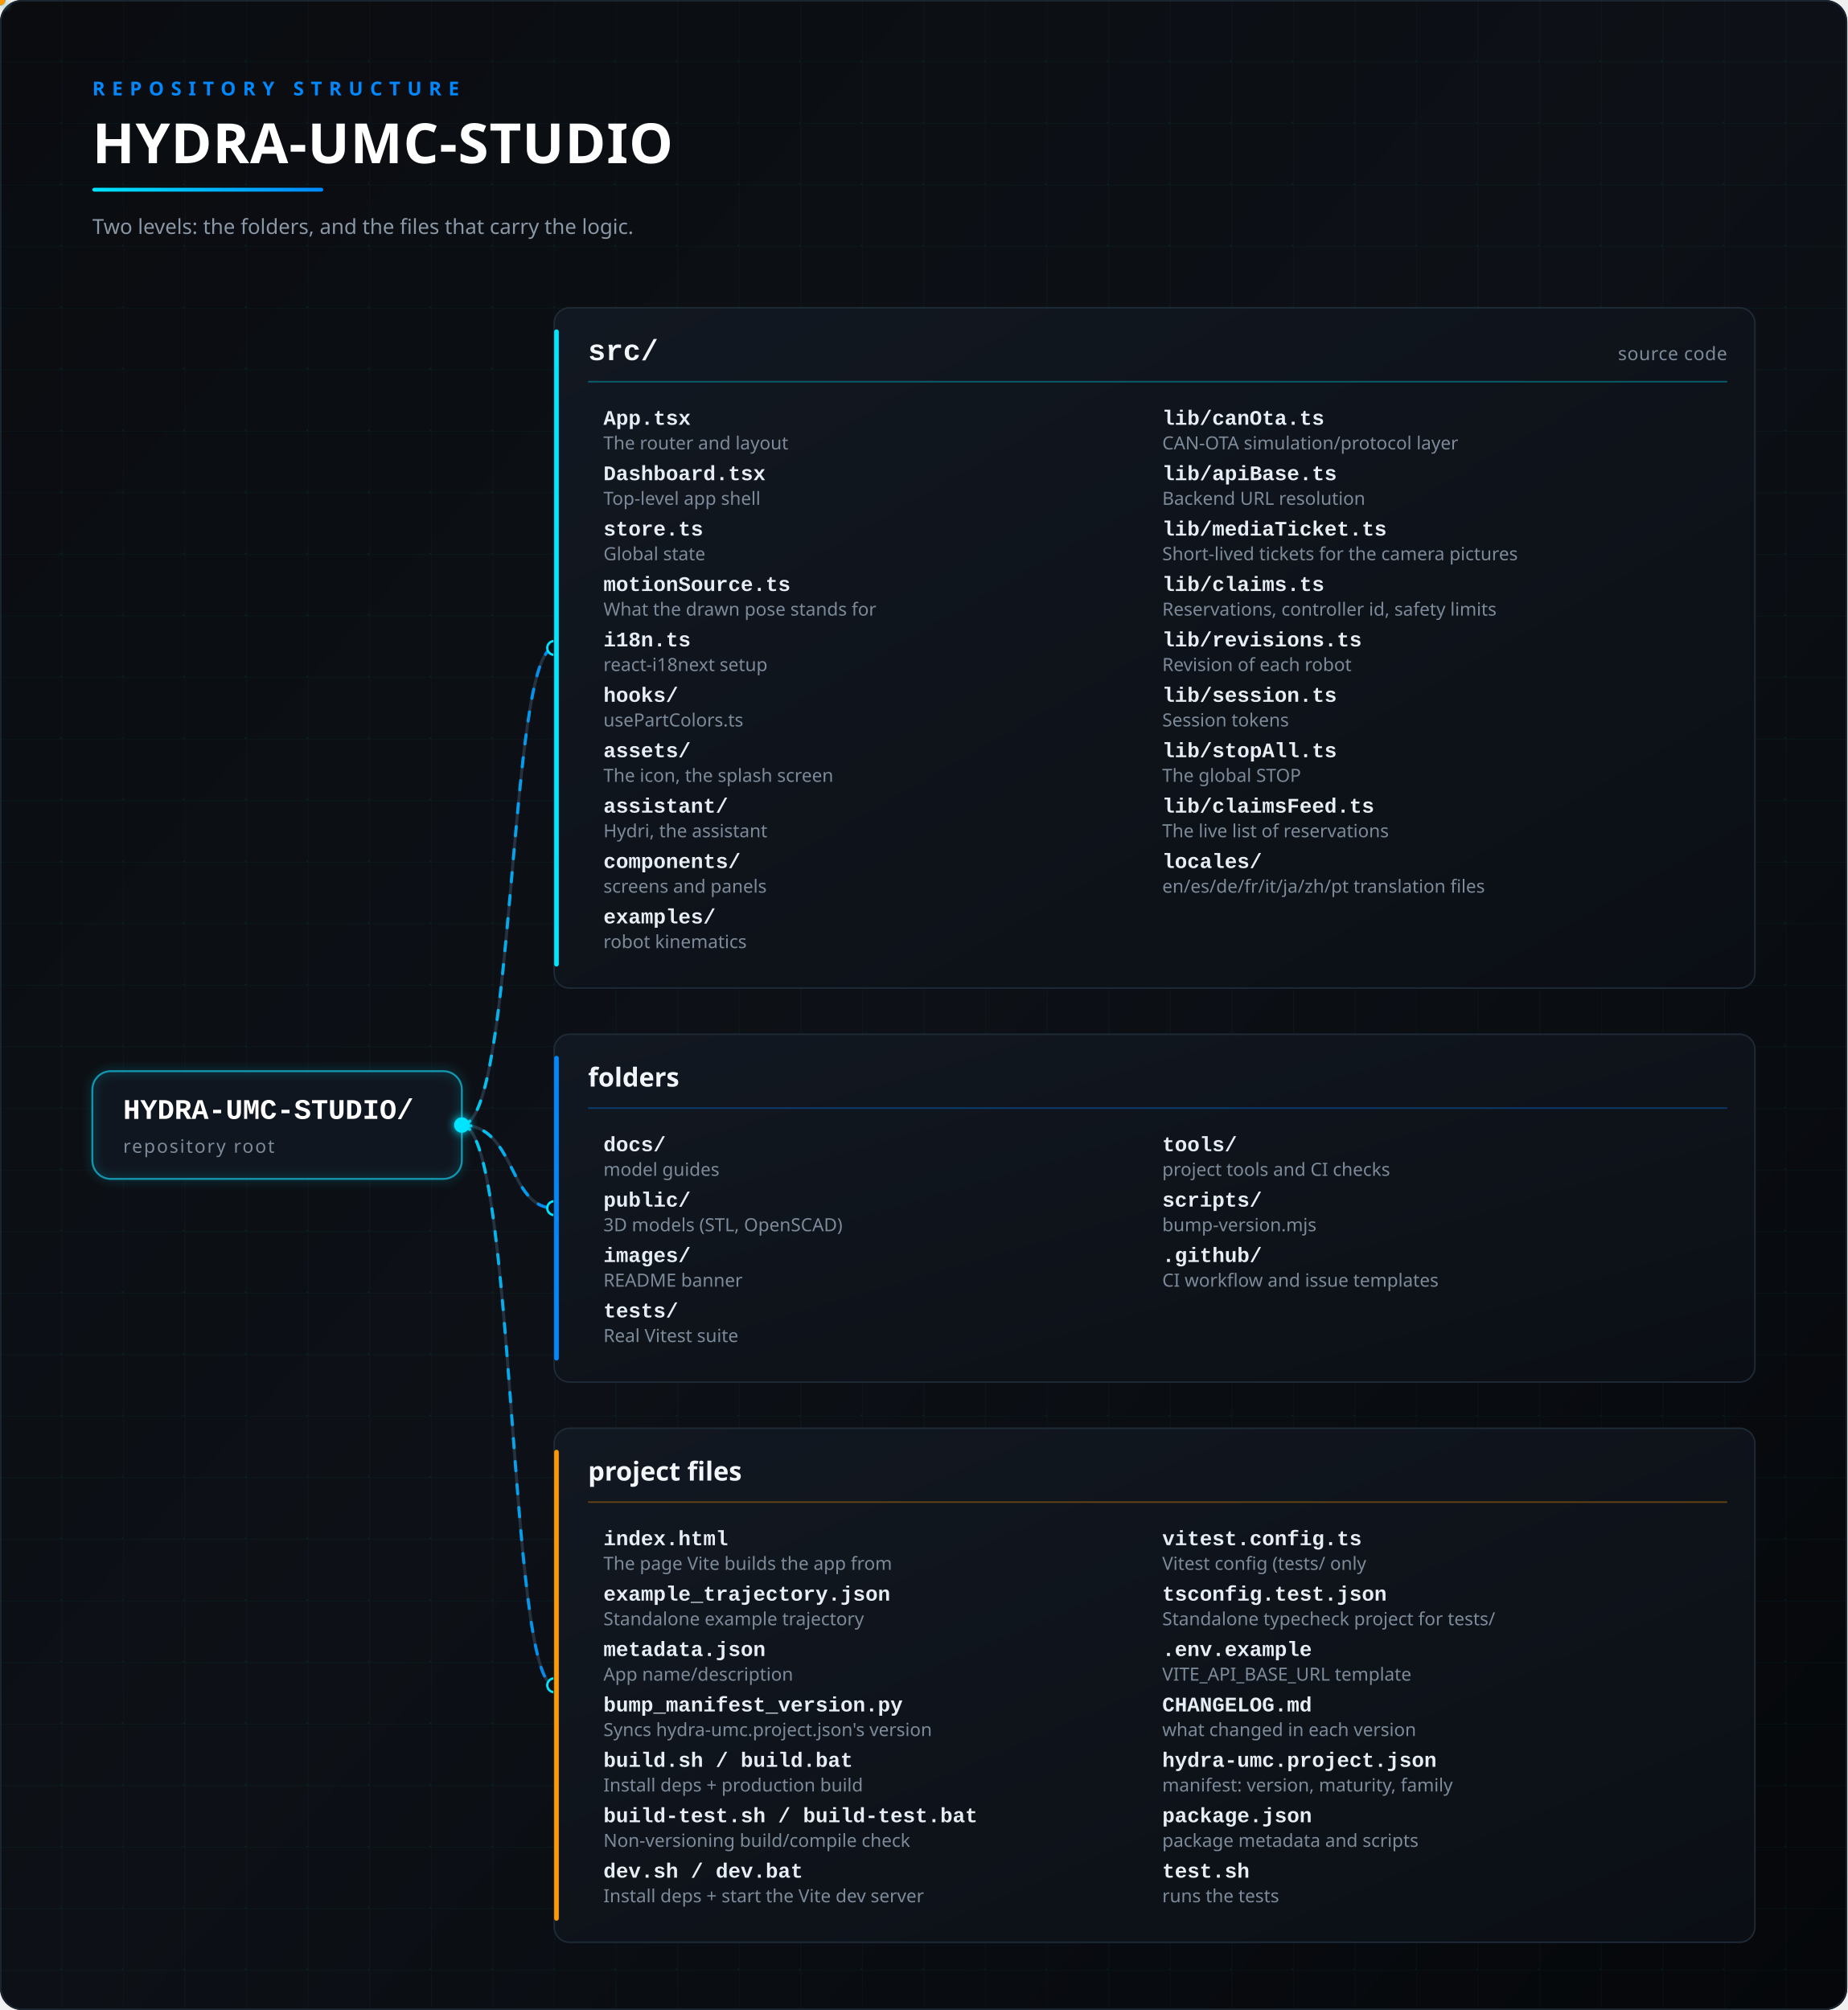
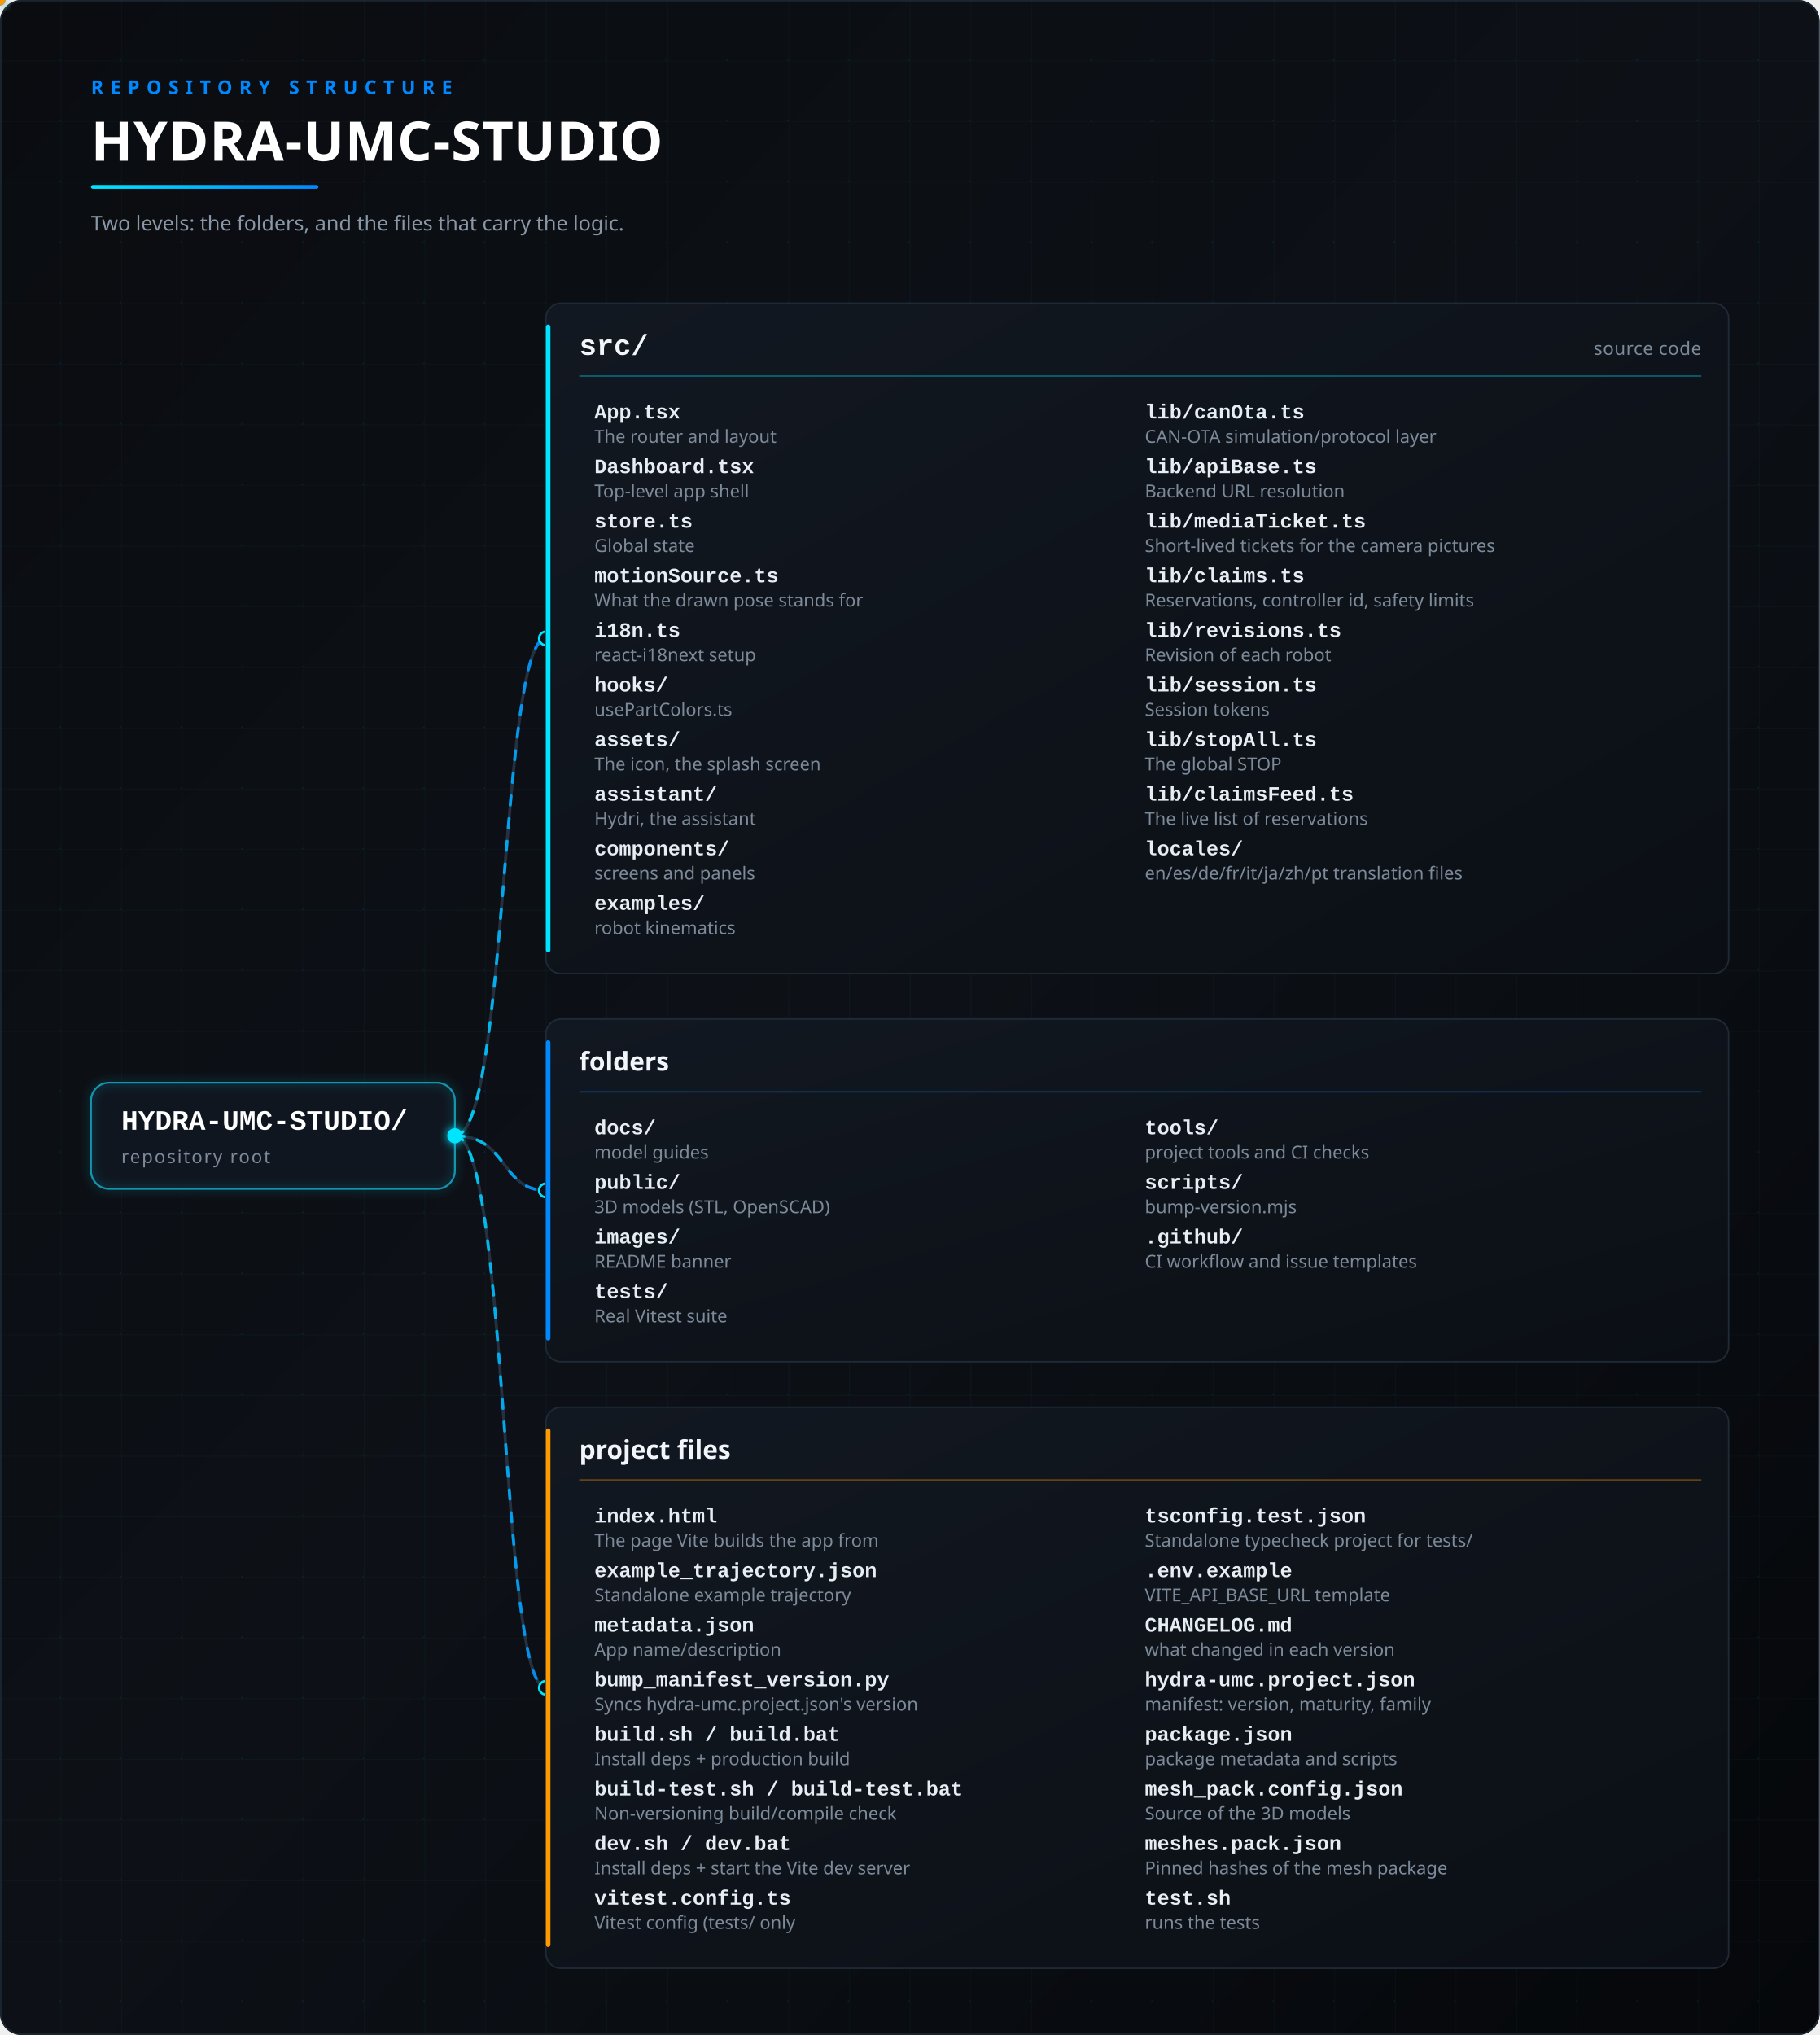
- <svg xmlns="http://www.w3.org/2000/svg" viewBox="0 0 1200 1306" width="100%" role="img" aria-labelledby="t d">
+ <svg xmlns="http://www.w3.org/2000/svg" viewBox="0 0 1200 1342" width="100%" role="img" aria-labelledby="t d">
  <defs>
    <linearGradient id="bg" x1="0" y1="0" x2="1" y2="1">
      <stop offset="0" stop-color="#0A0C10" />
      <stop offset="0.5" stop-color="#0D1117" />
      <stop offset="1" stop-color="#05070A" />
    </linearGradient>
    <linearGradient id="card" x1="0" y1="0" x2="1" y2="1">
      <stop offset="0" stop-color="#121821" />
      <stop offset="1" stop-color="#0B0F15" />
    </linearGradient>
    <linearGradient id="line" x1="0" y1="0" x2="1" y2="0">
      <stop offset="0" stop-color="#00E5FF" />
      <stop offset="1" stop-color="#0088FF" />
    </linearGradient>
    <filter id="glow" x="-50%" y="-50%" width="200%" height="200%">
      <feGaussianBlur stdDeviation="3" result="b" />
      <feMerge>
        <feMergeNode in="b" />
        <feMergeNode in="SourceGraphic" />
      </feMerge>
    </filter>
    <pattern id="grid" width="40" height="40" patternUnits="userSpaceOnUse">
      <path d="M40 0H0V40" fill="none" stroke="#00E5FF" stroke-opacity="0.035" />
      <circle cx="40" cy="40" r="1" fill="#00E5FF" fill-opacity="0.09" />
    </pattern>
  </defs>
-   <rect width="1200" height="1306" rx="14" fill="url(#bg)" />
-   <rect width="1200" height="1306" rx="14" fill="url(#grid)" />
-   <rect x="0.5" y="0.5" width="1199" height="1305" rx="14" fill="none" stroke="#1B2530" />
+   <rect width="1200" height="1342" rx="14" fill="url(#bg)" />
+   <rect width="1200" height="1342" rx="14" fill="url(#grid)" />
+   <rect x="0.5" y="0.5" width="1199" height="1341" rx="14" fill="none" stroke="#1B2530" />
  <text x="60" y="62" font-family="'Segoe UI','Noto Sans','Noto Sans CJK SC','Microsoft YaHei','Yu Gothic','Helvetica Neue',Helvetica,Arial,sans-serif" font-size="12.5" font-weight="600" fill="#0088FF" text-anchor="start" letter-spacing="4.5">REPOSITORY STRUCTURE</text>
  <text x="60" y="106" font-family="'Segoe UI','Noto Sans','Noto Sans CJK SC','Microsoft YaHei','Yu Gothic','Helvetica Neue',Helvetica,Arial,sans-serif" font-size="36" font-weight="700" fill="#FFFFFF" text-anchor="start" letter-spacing="0.5">HYDRA-UMC-STUDIO</text>
  <rect x="60" y="122" width="150" height="2.5" rx="1.25" fill="url(#line)">
    <animate attributeName="width" values="40;150;150" keyTimes="0;0.4;1" dur="3s" repeatCount="indefinite" />
  </rect>
  <text x="60" y="152" font-family="'Segoe UI','Noto Sans','Noto Sans CJK SC','Microsoft YaHei','Yu Gothic','Helvetica Neue',Helvetica,Arial,sans-serif" font-size="13.5" font-weight="400" fill="#8A97A6" text-anchor="start">Two levels: the folders, and the files that carry the logic.</text>
-   <path id="c0" d="M300,731 C335,731 330,421 360,421" fill="none" stroke="#243140" stroke-width="2" />
-   <path d="M300,731 C335,731 330,421 360,421" fill="none" stroke="url(#line)" stroke-width="2" stroke-linecap="round" stroke-dasharray="6 9" opacity="0.9">
+   <path id="c0" d="M300,749 C335,749 330,421 360,421" fill="none" stroke="#243140" stroke-width="2" />
+   <path d="M300,749 C335,749 330,421 360,421" fill="none" stroke="url(#line)" stroke-width="2" stroke-linecap="round" stroke-dasharray="6 9" opacity="0.9">
    <animate attributeName="stroke-dashoffset" from="0" to="-30" dur="1.6s" repeatCount="indefinite" />
  </path>
  <circle cx="360" cy="421" r="4.5" fill="#0D1117" stroke="#00E5FF" stroke-width="1.5" />
-   <path id="c1" d="M300,731 C335,731 330,785 360,785" fill="none" stroke="#243140" stroke-width="2" />
-   <path d="M300,731 C335,731 330,785 360,785" fill="none" stroke="url(#line)" stroke-width="2" stroke-linecap="round" stroke-dasharray="6 9" opacity="0.9">
+   <path id="c1" d="M300,749 C335,749 330,785 360,785" fill="none" stroke="#243140" stroke-width="2" />
+   <path d="M300,749 C335,749 330,785 360,785" fill="none" stroke="url(#line)" stroke-width="2" stroke-linecap="round" stroke-dasharray="6 9" opacity="0.9">
    <animate attributeName="stroke-dashoffset" from="0" to="-30" dur="1.6s" repeatCount="indefinite" />
  </path>
  <circle cx="360" cy="785" r="4.5" fill="#0D1117" stroke="#00E5FF" stroke-width="1.5" />
-   <path id="c2" d="M300,731 C335,731 330,1095 360,1095" fill="none" stroke="#243140" stroke-width="2" />
-   <path d="M300,731 C335,731 330,1095 360,1095" fill="none" stroke="url(#line)" stroke-width="2" stroke-linecap="round" stroke-dasharray="6 9" opacity="0.9">
+   <path id="c2" d="M300,749 C335,749 330,1113 360,1113" fill="none" stroke="#243140" stroke-width="2" />
+   <path d="M300,749 C335,749 330,1113 360,1113" fill="none" stroke="url(#line)" stroke-width="2" stroke-linecap="round" stroke-dasharray="6 9" opacity="0.9">
    <animate attributeName="stroke-dashoffset" from="0" to="-30" dur="1.6s" repeatCount="indefinite" />
  </path>
-   <circle cx="360" cy="1095" r="4.5" fill="#0D1117" stroke="#00E5FF" stroke-width="1.5" />
+   <circle cx="360" cy="1113" r="4.5" fill="#0D1117" stroke="#00E5FF" stroke-width="1.5" />
  <circle r="3.5" fill="#00E5FF" filter="url(#glow)">
    <animateMotion dur="3.4s" repeatCount="indefinite">
      <mpath href="#c0" />
    </animateMotion>
  </circle>
  <circle r="3.5" fill="#0088FF" filter="url(#glow)">
    <animateMotion dur="4.2s" repeatCount="indefinite">
      <mpath href="#c1" />
    </animateMotion>
  </circle>
  <circle r="3.5" fill="#FF9900" filter="url(#glow)">
    <animateMotion dur="5.0s" repeatCount="indefinite">
      <mpath href="#c2" />
    </animateMotion>
  </circle>
-   <rect x="60" y="696" width="240" height="70" rx="12" fill="#0F1620" stroke="#2A3A4C" stroke-width="1.2" />
-   <rect x="60" y="696" width="240" height="70" rx="12" fill="none" stroke="#00E5FF" stroke-opacity="0.5" stroke-width="1.2" filter="url(#glow)">
+   <rect x="60" y="714" width="240" height="70" rx="12" fill="#0F1620" stroke="#2A3A4C" stroke-width="1.2" />
+   <rect x="60" y="714" width="240" height="70" rx="12" fill="none" stroke="#00E5FF" stroke-opacity="0.5" stroke-width="1.2" filter="url(#glow)">
    <animate attributeName="stroke-opacity" values="0.15;0.6;0.15" dur="3.6s" repeatCount="indefinite" />
  </rect>
-   <text x="80" y="727" font-family="'JetBrains Mono','Cascadia Code','SFMono-Regular',Consolas,'Liberation Mono',monospace" font-size="18.5" font-weight="700" fill="#FFFFFF" text-anchor="start">HYDRA-UMC-STUDIO/</text>
-   <text x="80" y="749" font-family="'Segoe UI','Noto Sans','Noto Sans CJK SC','Microsoft YaHei','Yu Gothic','Helvetica Neue',Helvetica,Arial,sans-serif" font-size="12" font-weight="400" fill="#7D8A99" text-anchor="start" letter-spacing="1">repository root</text>
-   <circle cx="300" cy="731" r="5" fill="#00E5FF" filter="url(#glow)" />
+   <text x="80" y="745" font-family="'JetBrains Mono','Cascadia Code','SFMono-Regular',Consolas,'Liberation Mono',monospace" font-size="18.5" font-weight="700" fill="#FFFFFF" text-anchor="start">HYDRA-UMC-STUDIO/</text>
+   <text x="80" y="767" font-family="'Segoe UI','Noto Sans','Noto Sans CJK SC','Microsoft YaHei','Yu Gothic','Helvetica Neue',Helvetica,Arial,sans-serif" font-size="12" font-weight="400" fill="#7D8A99" text-anchor="start" letter-spacing="1">repository root</text>
+   <circle cx="300" cy="749" r="5" fill="#00E5FF" filter="url(#glow)" />
  <rect x="360" y="200" width="780" height="442" rx="10" fill="url(#card)" stroke="#1E2A36" stroke-width="1" />
  <rect x="360" y="214" width="3" height="414" rx="1.5" fill="#00E5FF">
    <animate attributeName="opacity" values="0.55;1;0.55" dur="4s" begin="0s" repeatCount="indefinite" />
  </rect>
  <text x="382" y="234" font-family="'JetBrains Mono','Cascadia Code','SFMono-Regular',Consolas,'Liberation Mono',monospace" font-size="19" font-weight="700" fill="#F2F6FA" text-anchor="start">src/</text>
  <text x="1122" y="234" font-family="'Segoe UI','Noto Sans','Noto Sans CJK SC','Microsoft YaHei','Yu Gothic','Helvetica Neue',Helvetica,Arial,sans-serif" font-size="12" font-weight="400" fill="#7D8A99" text-anchor="end" letter-spacing="0.3">source code</text>
  <line x1="382" y1="248" x2="1122" y2="248" stroke="#00E5FF" stroke-opacity="0.35" stroke-width="1" />
  <text x="392" y="276" font-family="'JetBrains Mono','Cascadia Code','SFMono-Regular',Consolas,'Liberation Mono',monospace" font-size="13.5" font-weight="600" fill="#E6EDF3" text-anchor="start">App.tsx</text>
  <text x="392" y="292" font-family="'Segoe UI','Noto Sans','Noto Sans CJK SC','Microsoft YaHei','Yu Gothic','Helvetica Neue',Helvetica,Arial,sans-serif" font-size="11.8" font-weight="400" fill="#7D8A99" text-anchor="start">The router and layout</text>
  <text x="392" y="312" font-family="'JetBrains Mono','Cascadia Code','SFMono-Regular',Consolas,'Liberation Mono',monospace" font-size="13.5" font-weight="600" fill="#E6EDF3" text-anchor="start">Dashboard.tsx</text>
  <text x="392" y="328" font-family="'Segoe UI','Noto Sans','Noto Sans CJK SC','Microsoft YaHei','Yu Gothic','Helvetica Neue',Helvetica,Arial,sans-serif" font-size="11.8" font-weight="400" fill="#7D8A99" text-anchor="start">Top-level app shell</text>
  <text x="392" y="348" font-family="'JetBrains Mono','Cascadia Code','SFMono-Regular',Consolas,'Liberation Mono',monospace" font-size="13.5" font-weight="600" fill="#E6EDF3" text-anchor="start">store.ts</text>
  <text x="392" y="364" font-family="'Segoe UI','Noto Sans','Noto Sans CJK SC','Microsoft YaHei','Yu Gothic','Helvetica Neue',Helvetica,Arial,sans-serif" font-size="11.8" font-weight="400" fill="#7D8A99" text-anchor="start">Global state</text>
  <text x="392" y="384" font-family="'JetBrains Mono','Cascadia Code','SFMono-Regular',Consolas,'Liberation Mono',monospace" font-size="13.5" font-weight="600" fill="#E6EDF3" text-anchor="start">motionSource.ts</text>
  <text x="392" y="400" font-family="'Segoe UI','Noto Sans','Noto Sans CJK SC','Microsoft YaHei','Yu Gothic','Helvetica Neue',Helvetica,Arial,sans-serif" font-size="11.8" font-weight="400" fill="#7D8A99" text-anchor="start">What the drawn pose stands for</text>
  <text x="392" y="420" font-family="'JetBrains Mono','Cascadia Code','SFMono-Regular',Consolas,'Liberation Mono',monospace" font-size="13.5" font-weight="600" fill="#E6EDF3" text-anchor="start">i18n.ts</text>
  <text x="392" y="436" font-family="'Segoe UI','Noto Sans','Noto Sans CJK SC','Microsoft YaHei','Yu Gothic','Helvetica Neue',Helvetica,Arial,sans-serif" font-size="11.8" font-weight="400" fill="#7D8A99" text-anchor="start">react-i18next setup</text>
  <text x="392" y="456" font-family="'JetBrains Mono','Cascadia Code','SFMono-Regular',Consolas,'Liberation Mono',monospace" font-size="13.5" font-weight="600" fill="#E6EDF3" text-anchor="start">hooks/</text>
  <text x="392" y="472" font-family="'Segoe UI','Noto Sans','Noto Sans CJK SC','Microsoft YaHei','Yu Gothic','Helvetica Neue',Helvetica,Arial,sans-serif" font-size="11.8" font-weight="400" fill="#7D8A99" text-anchor="start">usePartColors.ts</text>
  <text x="392" y="492" font-family="'JetBrains Mono','Cascadia Code','SFMono-Regular',Consolas,'Liberation Mono',monospace" font-size="13.5" font-weight="600" fill="#E6EDF3" text-anchor="start">assets/</text>
  <text x="392" y="508" font-family="'Segoe UI','Noto Sans','Noto Sans CJK SC','Microsoft YaHei','Yu Gothic','Helvetica Neue',Helvetica,Arial,sans-serif" font-size="11.8" font-weight="400" fill="#7D8A99" text-anchor="start">The icon, the splash screen</text>
  <text x="392" y="528" font-family="'JetBrains Mono','Cascadia Code','SFMono-Regular',Consolas,'Liberation Mono',monospace" font-size="13.5" font-weight="600" fill="#E6EDF3" text-anchor="start">assistant/</text>
  <text x="392" y="544" font-family="'Segoe UI','Noto Sans','Noto Sans CJK SC','Microsoft YaHei','Yu Gothic','Helvetica Neue',Helvetica,Arial,sans-serif" font-size="11.8" font-weight="400" fill="#7D8A99" text-anchor="start">Hydri, the assistant</text>
  <text x="392" y="564" font-family="'JetBrains Mono','Cascadia Code','SFMono-Regular',Consolas,'Liberation Mono',monospace" font-size="13.5" font-weight="600" fill="#E6EDF3" text-anchor="start">components/</text>
  <text x="392" y="580" font-family="'Segoe UI','Noto Sans','Noto Sans CJK SC','Microsoft YaHei','Yu Gothic','Helvetica Neue',Helvetica,Arial,sans-serif" font-size="11.8" font-weight="400" fill="#7D8A99" text-anchor="start">screens and panels</text>
  <text x="392" y="600" font-family="'JetBrains Mono','Cascadia Code','SFMono-Regular',Consolas,'Liberation Mono',monospace" font-size="13.5" font-weight="600" fill="#E6EDF3" text-anchor="start">examples/</text>
  <text x="392" y="616" font-family="'Segoe UI','Noto Sans','Noto Sans CJK SC','Microsoft YaHei','Yu Gothic','Helvetica Neue',Helvetica,Arial,sans-serif" font-size="11.8" font-weight="400" fill="#7D8A99" text-anchor="start">robot kinematics</text>
  <text x="755" y="276" font-family="'JetBrains Mono','Cascadia Code','SFMono-Regular',Consolas,'Liberation Mono',monospace" font-size="13.5" font-weight="600" fill="#E6EDF3" text-anchor="start">lib/canOta.ts</text>
  <text x="755" y="292" font-family="'Segoe UI','Noto Sans','Noto Sans CJK SC','Microsoft YaHei','Yu Gothic','Helvetica Neue',Helvetica,Arial,sans-serif" font-size="11.8" font-weight="400" fill="#7D8A99" text-anchor="start">CAN-OTA simulation/protocol layer</text>
  <text x="755" y="312" font-family="'JetBrains Mono','Cascadia Code','SFMono-Regular',Consolas,'Liberation Mono',monospace" font-size="13.5" font-weight="600" fill="#E6EDF3" text-anchor="start">lib/apiBase.ts</text>
  <text x="755" y="328" font-family="'Segoe UI','Noto Sans','Noto Sans CJK SC','Microsoft YaHei','Yu Gothic','Helvetica Neue',Helvetica,Arial,sans-serif" font-size="11.8" font-weight="400" fill="#7D8A99" text-anchor="start">Backend URL resolution</text>
  <text x="755" y="348" font-family="'JetBrains Mono','Cascadia Code','SFMono-Regular',Consolas,'Liberation Mono',monospace" font-size="13.5" font-weight="600" fill="#E6EDF3" text-anchor="start">lib/mediaTicket.ts</text>
  <text x="755" y="364" font-family="'Segoe UI','Noto Sans','Noto Sans CJK SC','Microsoft YaHei','Yu Gothic','Helvetica Neue',Helvetica,Arial,sans-serif" font-size="11.8" font-weight="400" fill="#7D8A99" text-anchor="start">Short-lived tickets for the camera pictures</text>
  <text x="755" y="384" font-family="'JetBrains Mono','Cascadia Code','SFMono-Regular',Consolas,'Liberation Mono',monospace" font-size="13.5" font-weight="600" fill="#E6EDF3" text-anchor="start">lib/claims.ts</text>
  <text x="755" y="400" font-family="'Segoe UI','Noto Sans','Noto Sans CJK SC','Microsoft YaHei','Yu Gothic','Helvetica Neue',Helvetica,Arial,sans-serif" font-size="11.8" font-weight="400" fill="#7D8A99" text-anchor="start">Reservations, controller id, safety limits</text>
  <text x="755" y="420" font-family="'JetBrains Mono','Cascadia Code','SFMono-Regular',Consolas,'Liberation Mono',monospace" font-size="13.5" font-weight="600" fill="#E6EDF3" text-anchor="start">lib/revisions.ts</text>
  <text x="755" y="436" font-family="'Segoe UI','Noto Sans','Noto Sans CJK SC','Microsoft YaHei','Yu Gothic','Helvetica Neue',Helvetica,Arial,sans-serif" font-size="11.8" font-weight="400" fill="#7D8A99" text-anchor="start">Revision of each robot</text>
  <text x="755" y="456" font-family="'JetBrains Mono','Cascadia Code','SFMono-Regular',Consolas,'Liberation Mono',monospace" font-size="13.5" font-weight="600" fill="#E6EDF3" text-anchor="start">lib/session.ts</text>
  <text x="755" y="472" font-family="'Segoe UI','Noto Sans','Noto Sans CJK SC','Microsoft YaHei','Yu Gothic','Helvetica Neue',Helvetica,Arial,sans-serif" font-size="11.8" font-weight="400" fill="#7D8A99" text-anchor="start">Session tokens</text>
  <text x="755" y="492" font-family="'JetBrains Mono','Cascadia Code','SFMono-Regular',Consolas,'Liberation Mono',monospace" font-size="13.5" font-weight="600" fill="#E6EDF3" text-anchor="start">lib/stopAll.ts</text>
  <text x="755" y="508" font-family="'Segoe UI','Noto Sans','Noto Sans CJK SC','Microsoft YaHei','Yu Gothic','Helvetica Neue',Helvetica,Arial,sans-serif" font-size="11.8" font-weight="400" fill="#7D8A99" text-anchor="start">The global STOP</text>
  <text x="755" y="528" font-family="'JetBrains Mono','Cascadia Code','SFMono-Regular',Consolas,'Liberation Mono',monospace" font-size="13.5" font-weight="600" fill="#E6EDF3" text-anchor="start">lib/claimsFeed.ts</text>
  <text x="755" y="544" font-family="'Segoe UI','Noto Sans','Noto Sans CJK SC','Microsoft YaHei','Yu Gothic','Helvetica Neue',Helvetica,Arial,sans-serif" font-size="11.8" font-weight="400" fill="#7D8A99" text-anchor="start">The live list of reservations</text>
  <text x="755" y="564" font-family="'JetBrains Mono','Cascadia Code','SFMono-Regular',Consolas,'Liberation Mono',monospace" font-size="13.5" font-weight="600" fill="#E6EDF3" text-anchor="start">locales/</text>
  <text x="755" y="580" font-family="'Segoe UI','Noto Sans','Noto Sans CJK SC','Microsoft YaHei','Yu Gothic','Helvetica Neue',Helvetica,Arial,sans-serif" font-size="11.8" font-weight="400" fill="#7D8A99" text-anchor="start">en/es/de/fr/it/ja/zh/pt translation files</text>
  <rect x="360" y="672" width="780" height="226" rx="10" fill="url(#card)" stroke="#1E2A36" stroke-width="1" />
  <rect x="360" y="686" width="3" height="198" rx="1.5" fill="#0088FF">
    <animate attributeName="opacity" values="0.55;1;0.55" dur="4s" begin="0.6s" repeatCount="indefinite" />
  </rect>
  <text x="382" y="706" font-family="'Segoe UI','Noto Sans','Noto Sans CJK SC','Microsoft YaHei','Yu Gothic','Helvetica Neue',Helvetica,Arial,sans-serif" font-size="17" font-weight="700" fill="#F2F6FA" text-anchor="start">folders</text>
  <line x1="382" y1="720" x2="1122" y2="720" stroke="#0088FF" stroke-opacity="0.35" stroke-width="1" />
  <text x="392" y="748" font-family="'JetBrains Mono','Cascadia Code','SFMono-Regular',Consolas,'Liberation Mono',monospace" font-size="13.5" font-weight="600" fill="#E6EDF3" text-anchor="start">docs/</text>
  <text x="392" y="764" font-family="'Segoe UI','Noto Sans','Noto Sans CJK SC','Microsoft YaHei','Yu Gothic','Helvetica Neue',Helvetica,Arial,sans-serif" font-size="11.8" font-weight="400" fill="#7D8A99" text-anchor="start">model guides</text>
  <text x="392" y="784" font-family="'JetBrains Mono','Cascadia Code','SFMono-Regular',Consolas,'Liberation Mono',monospace" font-size="13.5" font-weight="600" fill="#E6EDF3" text-anchor="start">public/</text>
  <text x="392" y="800" font-family="'Segoe UI','Noto Sans','Noto Sans CJK SC','Microsoft YaHei','Yu Gothic','Helvetica Neue',Helvetica,Arial,sans-serif" font-size="11.8" font-weight="400" fill="#7D8A99" text-anchor="start">3D models (STL, OpenSCAD)</text>
  <text x="392" y="820" font-family="'JetBrains Mono','Cascadia Code','SFMono-Regular',Consolas,'Liberation Mono',monospace" font-size="13.5" font-weight="600" fill="#E6EDF3" text-anchor="start">images/</text>
  <text x="392" y="836" font-family="'Segoe UI','Noto Sans','Noto Sans CJK SC','Microsoft YaHei','Yu Gothic','Helvetica Neue',Helvetica,Arial,sans-serif" font-size="11.8" font-weight="400" fill="#7D8A99" text-anchor="start">README banner</text>
  <text x="392" y="856" font-family="'JetBrains Mono','Cascadia Code','SFMono-Regular',Consolas,'Liberation Mono',monospace" font-size="13.5" font-weight="600" fill="#E6EDF3" text-anchor="start">tests/</text>
  <text x="392" y="872" font-family="'Segoe UI','Noto Sans','Noto Sans CJK SC','Microsoft YaHei','Yu Gothic','Helvetica Neue',Helvetica,Arial,sans-serif" font-size="11.8" font-weight="400" fill="#7D8A99" text-anchor="start">Real Vitest suite</text>
  <text x="755" y="748" font-family="'JetBrains Mono','Cascadia Code','SFMono-Regular',Consolas,'Liberation Mono',monospace" font-size="13.5" font-weight="600" fill="#E6EDF3" text-anchor="start">tools/</text>
  <text x="755" y="764" font-family="'Segoe UI','Noto Sans','Noto Sans CJK SC','Microsoft YaHei','Yu Gothic','Helvetica Neue',Helvetica,Arial,sans-serif" font-size="11.8" font-weight="400" fill="#7D8A99" text-anchor="start">project tools and CI checks</text>
  <text x="755" y="784" font-family="'JetBrains Mono','Cascadia Code','SFMono-Regular',Consolas,'Liberation Mono',monospace" font-size="13.5" font-weight="600" fill="#E6EDF3" text-anchor="start">scripts/</text>
  <text x="755" y="800" font-family="'Segoe UI','Noto Sans','Noto Sans CJK SC','Microsoft YaHei','Yu Gothic','Helvetica Neue',Helvetica,Arial,sans-serif" font-size="11.8" font-weight="400" fill="#7D8A99" text-anchor="start">bump-version.mjs</text>
  <text x="755" y="820" font-family="'JetBrains Mono','Cascadia Code','SFMono-Regular',Consolas,'Liberation Mono',monospace" font-size="13.5" font-weight="600" fill="#E6EDF3" text-anchor="start">.github/</text>
  <text x="755" y="836" font-family="'Segoe UI','Noto Sans','Noto Sans CJK SC','Microsoft YaHei','Yu Gothic','Helvetica Neue',Helvetica,Arial,sans-serif" font-size="11.8" font-weight="400" fill="#7D8A99" text-anchor="start">CI workflow and issue templates</text>
-   <rect x="360" y="928" width="780" height="334" rx="10" fill="url(#card)" stroke="#1E2A36" stroke-width="1" />
-   <rect x="360" y="942" width="3" height="306" rx="1.5" fill="#FF9900">
+   <rect x="360" y="928" width="780" height="370" rx="10" fill="url(#card)" stroke="#1E2A36" stroke-width="1" />
+   <rect x="360" y="942" width="3" height="342" rx="1.5" fill="#FF9900">
    <animate attributeName="opacity" values="0.55;1;0.55" dur="4s" begin="1.2s" repeatCount="indefinite" />
  </rect>
  <text x="382" y="962" font-family="'Segoe UI','Noto Sans','Noto Sans CJK SC','Microsoft YaHei','Yu Gothic','Helvetica Neue',Helvetica,Arial,sans-serif" font-size="17" font-weight="700" fill="#F2F6FA" text-anchor="start">project files</text>
  <line x1="382" y1="976" x2="1122" y2="976" stroke="#FF9900" stroke-opacity="0.35" stroke-width="1" />
  <text x="392" y="1004" font-family="'JetBrains Mono','Cascadia Code','SFMono-Regular',Consolas,'Liberation Mono',monospace" font-size="13.5" font-weight="600" fill="#E6EDF3" text-anchor="start">index.html</text>
  <text x="392" y="1020" font-family="'Segoe UI','Noto Sans','Noto Sans CJK SC','Microsoft YaHei','Yu Gothic','Helvetica Neue',Helvetica,Arial,sans-serif" font-size="11.8" font-weight="400" fill="#7D8A99" text-anchor="start">The page Vite builds the app from</text>
  <text x="392" y="1040" font-family="'JetBrains Mono','Cascadia Code','SFMono-Regular',Consolas,'Liberation Mono',monospace" font-size="13.5" font-weight="600" fill="#E6EDF3" text-anchor="start">example_trajectory.json</text>
  <text x="392" y="1056" font-family="'Segoe UI','Noto Sans','Noto Sans CJK SC','Microsoft YaHei','Yu Gothic','Helvetica Neue',Helvetica,Arial,sans-serif" font-size="11.8" font-weight="400" fill="#7D8A99" text-anchor="start">Standalone example trajectory</text>
  <text x="392" y="1076" font-family="'JetBrains Mono','Cascadia Code','SFMono-Regular',Consolas,'Liberation Mono',monospace" font-size="13.5" font-weight="600" fill="#E6EDF3" text-anchor="start">metadata.json</text>
  <text x="392" y="1092" font-family="'Segoe UI','Noto Sans','Noto Sans CJK SC','Microsoft YaHei','Yu Gothic','Helvetica Neue',Helvetica,Arial,sans-serif" font-size="11.8" font-weight="400" fill="#7D8A99" text-anchor="start">App name/description</text>
  <text x="392" y="1112" font-family="'JetBrains Mono','Cascadia Code','SFMono-Regular',Consolas,'Liberation Mono',monospace" font-size="13.5" font-weight="600" fill="#E6EDF3" text-anchor="start">bump_manifest_version.py</text>
  <text x="392" y="1128" font-family="'Segoe UI','Noto Sans','Noto Sans CJK SC','Microsoft YaHei','Yu Gothic','Helvetica Neue',Helvetica,Arial,sans-serif" font-size="11.8" font-weight="400" fill="#7D8A99" text-anchor="start">Syncs hydra-umc.project.json's version</text>
  <text x="392" y="1148" font-family="'JetBrains Mono','Cascadia Code','SFMono-Regular',Consolas,'Liberation Mono',monospace" font-size="13.5" font-weight="600" fill="#E6EDF3" text-anchor="start">build.sh / build.bat</text>
  <text x="392" y="1164" font-family="'Segoe UI','Noto Sans','Noto Sans CJK SC','Microsoft YaHei','Yu Gothic','Helvetica Neue',Helvetica,Arial,sans-serif" font-size="11.8" font-weight="400" fill="#7D8A99" text-anchor="start">Install deps + production build</text>
  <text x="392" y="1184" font-family="'JetBrains Mono','Cascadia Code','SFMono-Regular',Consolas,'Liberation Mono',monospace" font-size="13.5" font-weight="600" fill="#E6EDF3" text-anchor="start">build-test.sh / build-test.bat</text>
  <text x="392" y="1200" font-family="'Segoe UI','Noto Sans','Noto Sans CJK SC','Microsoft YaHei','Yu Gothic','Helvetica Neue',Helvetica,Arial,sans-serif" font-size="11.8" font-weight="400" fill="#7D8A99" text-anchor="start">Non-versioning build/compile check</text>
  <text x="392" y="1220" font-family="'JetBrains Mono','Cascadia Code','SFMono-Regular',Consolas,'Liberation Mono',monospace" font-size="13.5" font-weight="600" fill="#E6EDF3" text-anchor="start">dev.sh / dev.bat</text>
  <text x="392" y="1236" font-family="'Segoe UI','Noto Sans','Noto Sans CJK SC','Microsoft YaHei','Yu Gothic','Helvetica Neue',Helvetica,Arial,sans-serif" font-size="11.8" font-weight="400" fill="#7D8A99" text-anchor="start">Install deps + start the Vite dev server</text>
-   <text x="755" y="1004" font-family="'JetBrains Mono','Cascadia Code','SFMono-Regular',Consolas,'Liberation Mono',monospace" font-size="13.5" font-weight="600" fill="#E6EDF3" text-anchor="start">vitest.config.ts</text>
-   <text x="755" y="1020" font-family="'Segoe UI','Noto Sans','Noto Sans CJK SC','Microsoft YaHei','Yu Gothic','Helvetica Neue',Helvetica,Arial,sans-serif" font-size="11.8" font-weight="400" fill="#7D8A99" text-anchor="start">Vitest config (tests/ only</text>
-   <text x="755" y="1040" font-family="'JetBrains Mono','Cascadia Code','SFMono-Regular',Consolas,'Liberation Mono',monospace" font-size="13.5" font-weight="600" fill="#E6EDF3" text-anchor="start">tsconfig.test.json</text>
-   <text x="755" y="1056" font-family="'Segoe UI','Noto Sans','Noto Sans CJK SC','Microsoft YaHei','Yu Gothic','Helvetica Neue',Helvetica,Arial,sans-serif" font-size="11.8" font-weight="400" fill="#7D8A99" text-anchor="start">Standalone typecheck project for tests/</text>
-   <text x="755" y="1076" font-family="'JetBrains Mono','Cascadia Code','SFMono-Regular',Consolas,'Liberation Mono',monospace" font-size="13.5" font-weight="600" fill="#E6EDF3" text-anchor="start">.env.example</text>
-   <text x="755" y="1092" font-family="'Segoe UI','Noto Sans','Noto Sans CJK SC','Microsoft YaHei','Yu Gothic','Helvetica Neue',Helvetica,Arial,sans-serif" font-size="11.8" font-weight="400" fill="#7D8A99" text-anchor="start">VITE_API_BASE_URL template</text>
-   <text x="755" y="1112" font-family="'JetBrains Mono','Cascadia Code','SFMono-Regular',Consolas,'Liberation Mono',monospace" font-size="13.5" font-weight="600" fill="#E6EDF3" text-anchor="start">CHANGELOG.md</text>
-   <text x="755" y="1128" font-family="'Segoe UI','Noto Sans','Noto Sans CJK SC','Microsoft YaHei','Yu Gothic','Helvetica Neue',Helvetica,Arial,sans-serif" font-size="11.8" font-weight="400" fill="#7D8A99" text-anchor="start">what changed in each version</text>
-   <text x="755" y="1148" font-family="'JetBrains Mono','Cascadia Code','SFMono-Regular',Consolas,'Liberation Mono',monospace" font-size="13.5" font-weight="600" fill="#E6EDF3" text-anchor="start">hydra-umc.project.json</text>
-   <text x="755" y="1164" font-family="'Segoe UI','Noto Sans','Noto Sans CJK SC','Microsoft YaHei','Yu Gothic','Helvetica Neue',Helvetica,Arial,sans-serif" font-size="11.8" font-weight="400" fill="#7D8A99" text-anchor="start">manifest: version, maturity, family</text>
-   <text x="755" y="1184" font-family="'JetBrains Mono','Cascadia Code','SFMono-Regular',Consolas,'Liberation Mono',monospace" font-size="13.5" font-weight="600" fill="#E6EDF3" text-anchor="start">package.json</text>
-   <text x="755" y="1200" font-family="'Segoe UI','Noto Sans','Noto Sans CJK SC','Microsoft YaHei','Yu Gothic','Helvetica Neue',Helvetica,Arial,sans-serif" font-size="11.8" font-weight="400" fill="#7D8A99" text-anchor="start">package metadata and scripts</text>
-   <text x="755" y="1220" font-family="'JetBrains Mono','Cascadia Code','SFMono-Regular',Consolas,'Liberation Mono',monospace" font-size="13.5" font-weight="600" fill="#E6EDF3" text-anchor="start">test.sh</text>
-   <text x="755" y="1236" font-family="'Segoe UI','Noto Sans','Noto Sans CJK SC','Microsoft YaHei','Yu Gothic','Helvetica Neue',Helvetica,Arial,sans-serif" font-size="11.8" font-weight="400" fill="#7D8A99" text-anchor="start">runs the tests</text>
+   <text x="392" y="1256" font-family="'JetBrains Mono','Cascadia Code','SFMono-Regular',Consolas,'Liberation Mono',monospace" font-size="13.5" font-weight="600" fill="#E6EDF3" text-anchor="start">vitest.config.ts</text>
+   <text x="392" y="1272" font-family="'Segoe UI','Noto Sans','Noto Sans CJK SC','Microsoft YaHei','Yu Gothic','Helvetica Neue',Helvetica,Arial,sans-serif" font-size="11.8" font-weight="400" fill="#7D8A99" text-anchor="start">Vitest config (tests/ only</text>
+   <text x="755" y="1004" font-family="'JetBrains Mono','Cascadia Code','SFMono-Regular',Consolas,'Liberation Mono',monospace" font-size="13.5" font-weight="600" fill="#E6EDF3" text-anchor="start">tsconfig.test.json</text>
+   <text x="755" y="1020" font-family="'Segoe UI','Noto Sans','Noto Sans CJK SC','Microsoft YaHei','Yu Gothic','Helvetica Neue',Helvetica,Arial,sans-serif" font-size="11.8" font-weight="400" fill="#7D8A99" text-anchor="start">Standalone typecheck project for tests/</text>
+   <text x="755" y="1040" font-family="'JetBrains Mono','Cascadia Code','SFMono-Regular',Consolas,'Liberation Mono',monospace" font-size="13.5" font-weight="600" fill="#E6EDF3" text-anchor="start">.env.example</text>
+   <text x="755" y="1056" font-family="'Segoe UI','Noto Sans','Noto Sans CJK SC','Microsoft YaHei','Yu Gothic','Helvetica Neue',Helvetica,Arial,sans-serif" font-size="11.8" font-weight="400" fill="#7D8A99" text-anchor="start">VITE_API_BASE_URL template</text>
+   <text x="755" y="1076" font-family="'JetBrains Mono','Cascadia Code','SFMono-Regular',Consolas,'Liberation Mono',monospace" font-size="13.5" font-weight="600" fill="#E6EDF3" text-anchor="start">CHANGELOG.md</text>
+   <text x="755" y="1092" font-family="'Segoe UI','Noto Sans','Noto Sans CJK SC','Microsoft YaHei','Yu Gothic','Helvetica Neue',Helvetica,Arial,sans-serif" font-size="11.8" font-weight="400" fill="#7D8A99" text-anchor="start">what changed in each version</text>
+   <text x="755" y="1112" font-family="'JetBrains Mono','Cascadia Code','SFMono-Regular',Consolas,'Liberation Mono',monospace" font-size="13.5" font-weight="600" fill="#E6EDF3" text-anchor="start">hydra-umc.project.json</text>
+   <text x="755" y="1128" font-family="'Segoe UI','Noto Sans','Noto Sans CJK SC','Microsoft YaHei','Yu Gothic','Helvetica Neue',Helvetica,Arial,sans-serif" font-size="11.8" font-weight="400" fill="#7D8A99" text-anchor="start">manifest: version, maturity, family</text>
+   <text x="755" y="1148" font-family="'JetBrains Mono','Cascadia Code','SFMono-Regular',Consolas,'Liberation Mono',monospace" font-size="13.5" font-weight="600" fill="#E6EDF3" text-anchor="start">package.json</text>
+   <text x="755" y="1164" font-family="'Segoe UI','Noto Sans','Noto Sans CJK SC','Microsoft YaHei','Yu Gothic','Helvetica Neue',Helvetica,Arial,sans-serif" font-size="11.8" font-weight="400" fill="#7D8A99" text-anchor="start">package metadata and scripts</text>
+   <text x="755" y="1184" font-family="'JetBrains Mono','Cascadia Code','SFMono-Regular',Consolas,'Liberation Mono',monospace" font-size="13.5" font-weight="600" fill="#E6EDF3" text-anchor="start">mesh_pack.config.json</text>
+   <text x="755" y="1200" font-family="'Segoe UI','Noto Sans','Noto Sans CJK SC','Microsoft YaHei','Yu Gothic','Helvetica Neue',Helvetica,Arial,sans-serif" font-size="11.8" font-weight="400" fill="#7D8A99" text-anchor="start">Source of the 3D models</text>
+   <text x="755" y="1220" font-family="'JetBrains Mono','Cascadia Code','SFMono-Regular',Consolas,'Liberation Mono',monospace" font-size="13.5" font-weight="600" fill="#E6EDF3" text-anchor="start">meshes.pack.json</text>
+   <text x="755" y="1236" font-family="'Segoe UI','Noto Sans','Noto Sans CJK SC','Microsoft YaHei','Yu Gothic','Helvetica Neue',Helvetica,Arial,sans-serif" font-size="11.8" font-weight="400" fill="#7D8A99" text-anchor="start">Pinned hashes of the mesh package</text>
+   <text x="755" y="1256" font-family="'JetBrains Mono','Cascadia Code','SFMono-Regular',Consolas,'Liberation Mono',monospace" font-size="13.5" font-weight="600" fill="#E6EDF3" text-anchor="start">test.sh</text>
+   <text x="755" y="1272" font-family="'Segoe UI','Noto Sans','Noto Sans CJK SC','Microsoft YaHei','Yu Gothic','Helvetica Neue',Helvetica,Arial,sans-serif" font-size="11.8" font-weight="400" fill="#7D8A99" text-anchor="start">runs the tests</text>
</svg>
